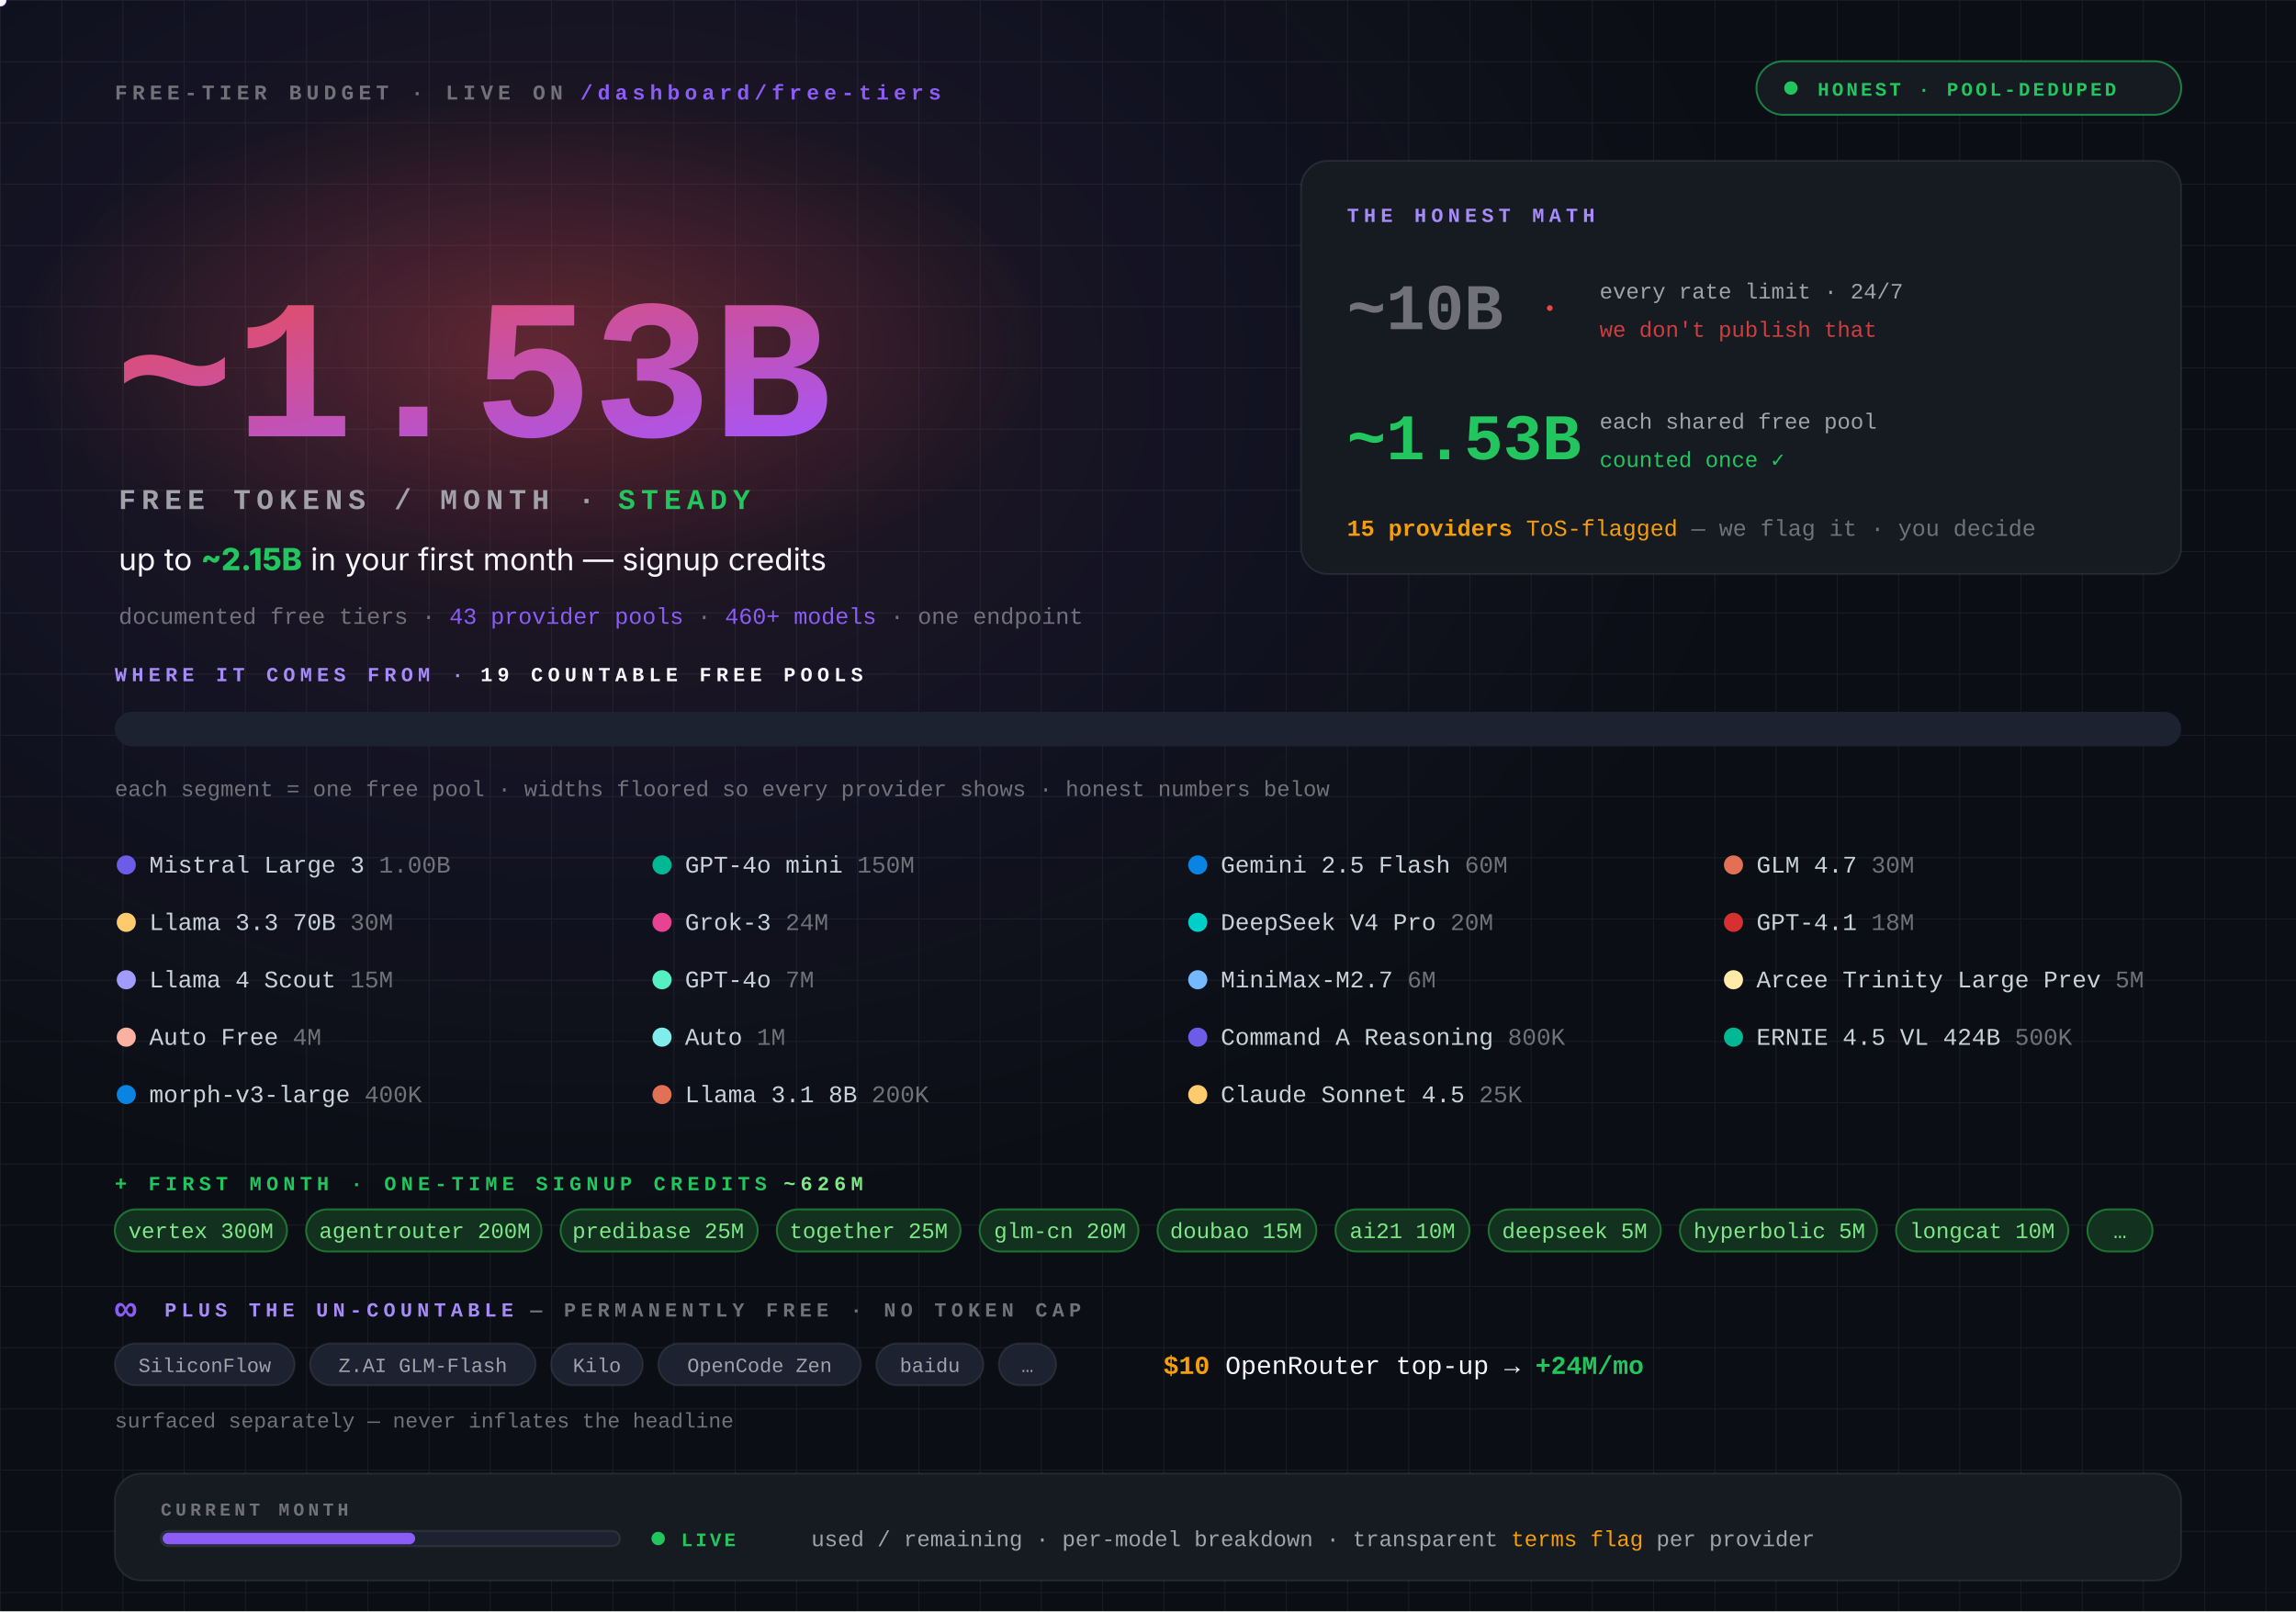
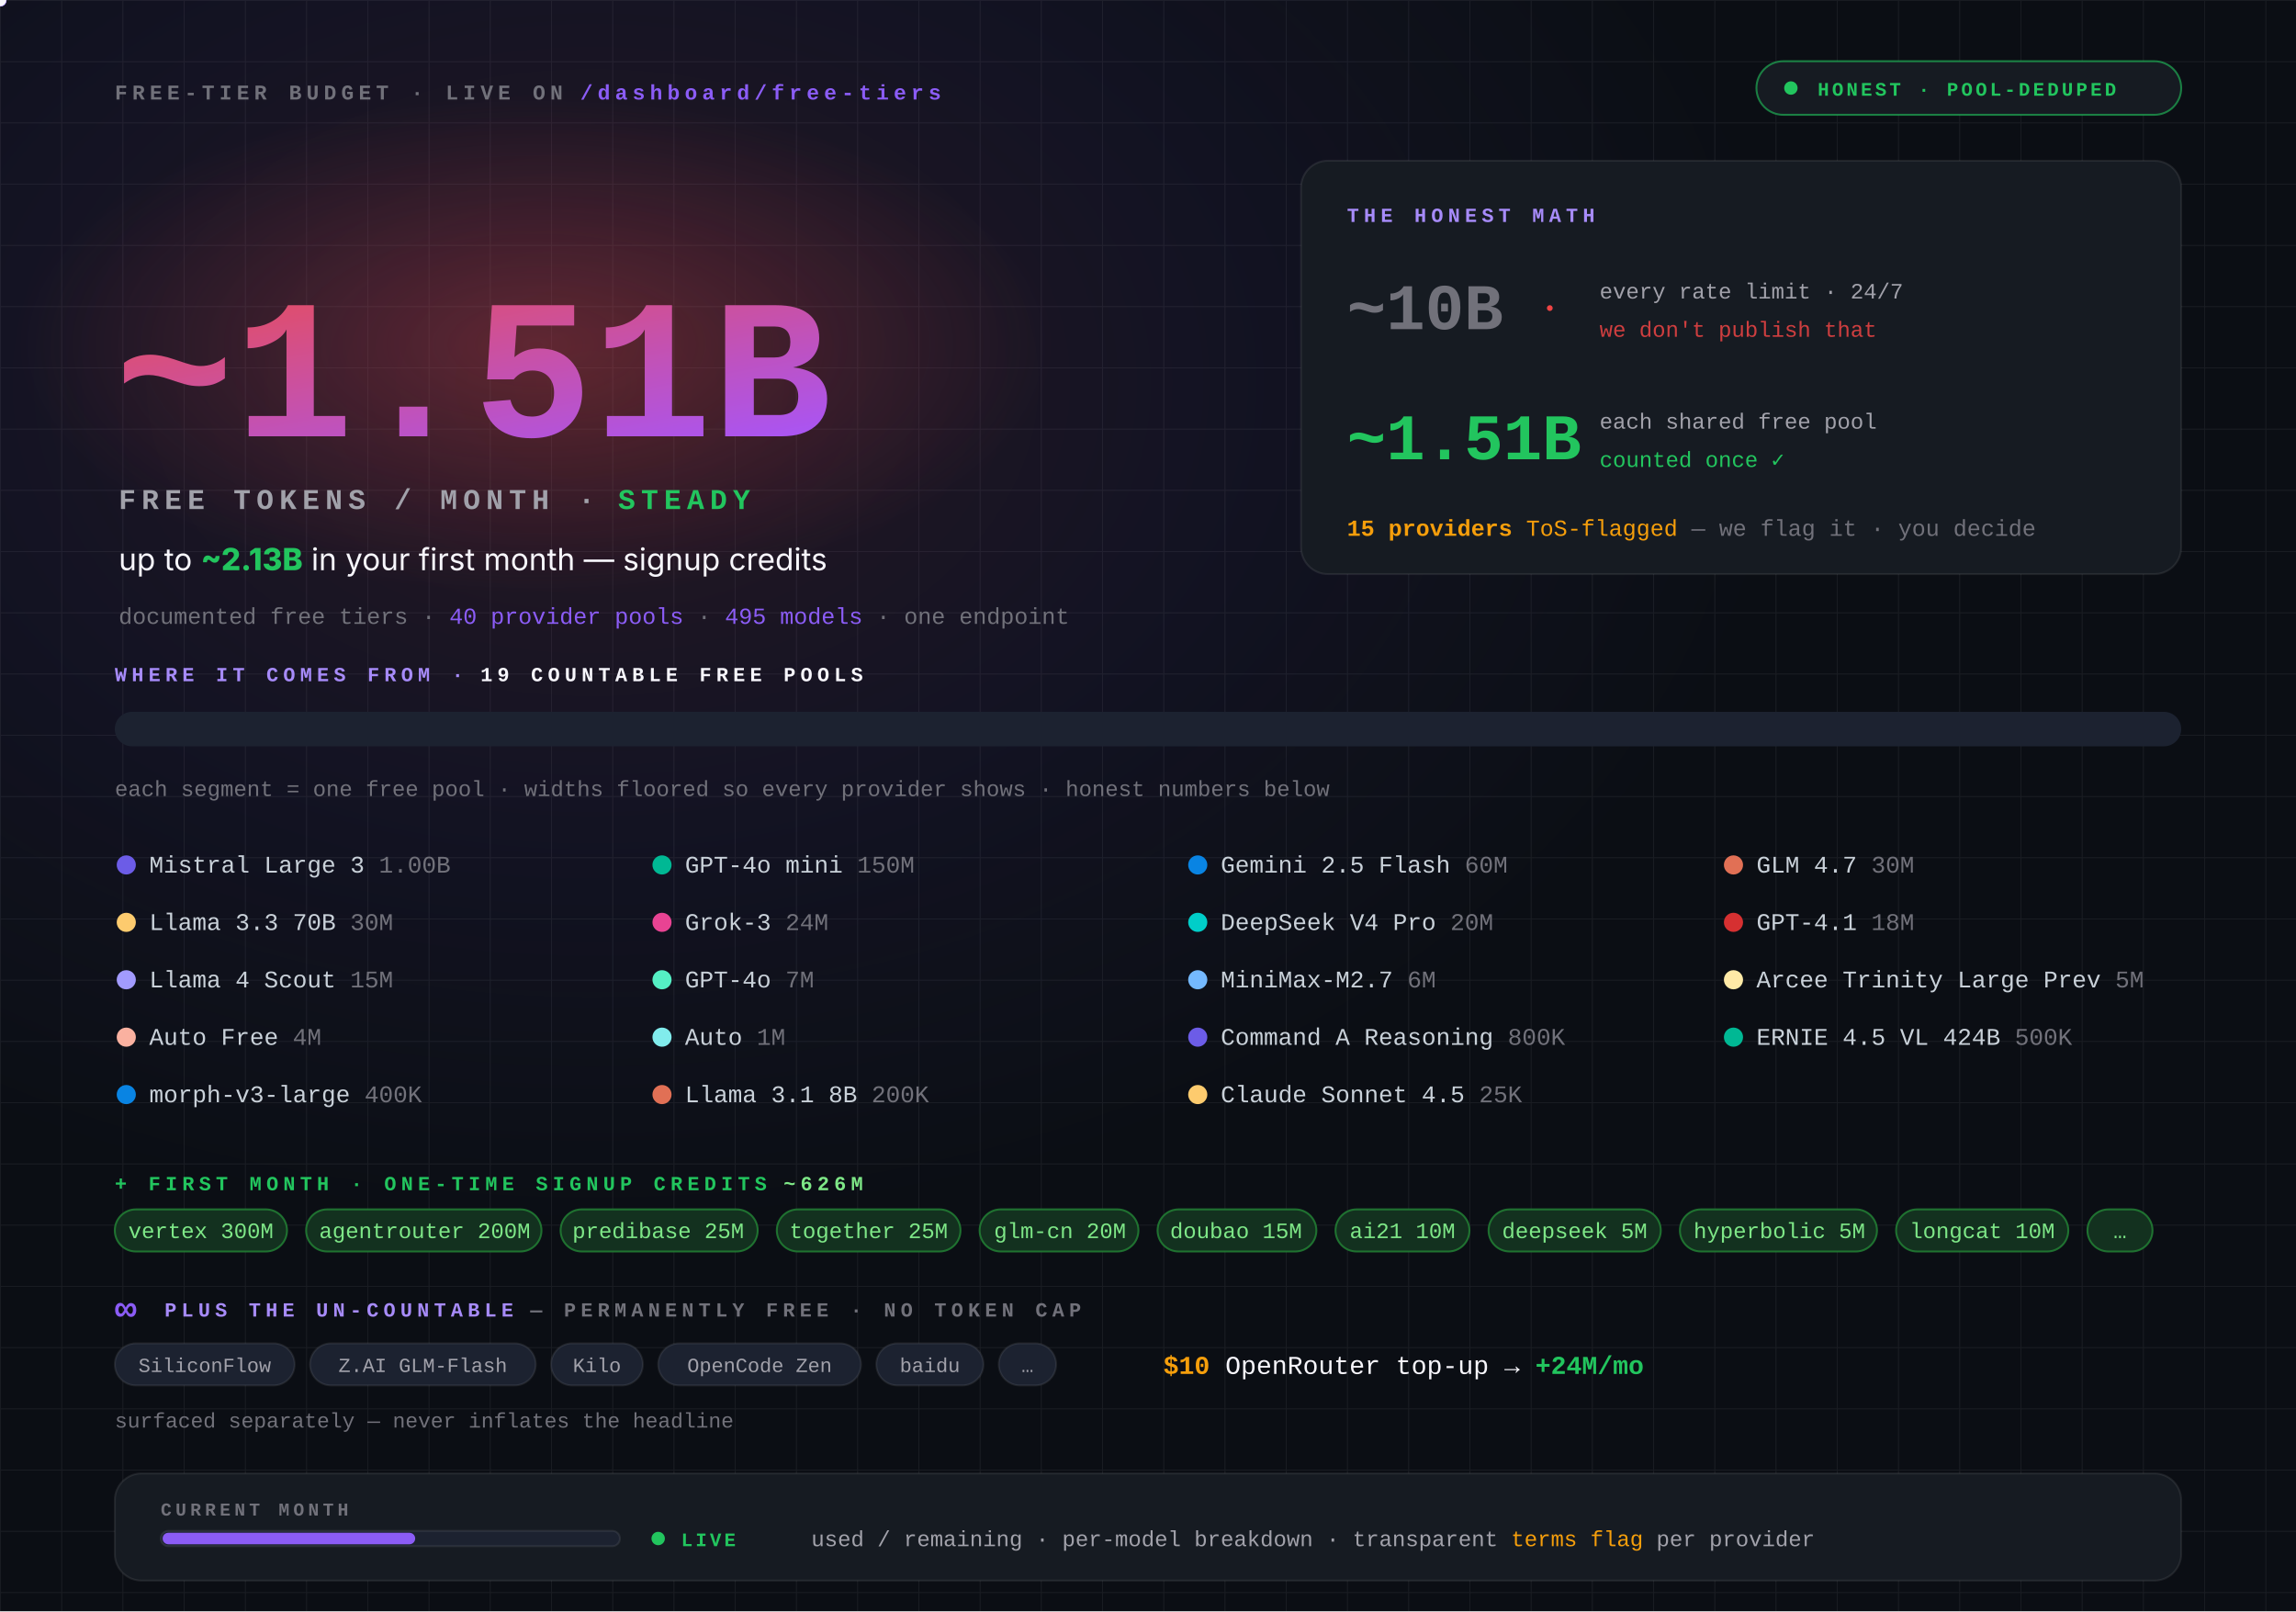
- <svg xmlns="http://www.w3.org/2000/svg" viewBox="0 0 1200 842" role="img" aria-label="OmniRoute free-tier budget: about 1.53 billion free tokens per month steady, up to about 2.15 billion in your first month with signup credits, aggregated from the documented free tiers of 43 provider pools and 460+ models behind one endpoint, live on /dashboard/free-tiers. Honest pool-deduped math: each shared free pool is counted once — counting every rate limit 24/7 would read about 10B, which we don't publish; 15 providers carry a ToS flag so you decide. Budget bar of the 19 countable free pools with per-model breakdown: Mistral Large 3 1B, GPT-4o mini 150M, Gemini 2.5 Flash 60M, GLM 4.7 30M, Llama 3.3 70B 30M, Grok-3 24M, DeepSeek V4 Pro 20M, GPT-4.1 18M, Llama 4 Scout 15M, GPT-4o 7M, MiniMax-M2.7 6M, Arcee Trinity 5M, and more. First month adds one-time signup credits of about 626M (vertex 300M, agentrouter 200M, predibase 25M, together 25M, glm-cn 20M, doubao 15M, ai21 10M, longcat 10M, deepseek 5M, hyperbolic 5M, nscale 5M). Plus the un-countable: permanently-free no-token-cap providers (SiliconFlow, Z.AI GLM-Flash, Kilo, OpenCode Zen, baidu and more) and a $10 OpenRouter top-up unlocking +24M per month, surfaced separately so they never inflate the headline. Live used/remaining and per-model breakdown on the dashboard.">
+ <svg xmlns="http://www.w3.org/2000/svg" viewBox="0 0 1200 842" role="img" aria-label="OmniRoute free-tier budget: about 1.51 billion free tokens per month steady, up to about 2.13 billion in your first month with signup credits, aggregated from the documented free tiers of 40 provider pools and 495 models behind one endpoint, live on /dashboard/free-tiers. Honest pool-deduped math: each shared free pool is counted once — counting every rate limit 24/7 would read about 10B, which we don't publish; 15 providers carry a ToS flag so you decide. Budget bar of the 19 countable free pools with per-model breakdown: Mistral Large 3 1B, GPT-4o mini 150M, Gemini 2.5 Flash 60M, GLM 4.7 30M, Llama 3.3 70B 30M, Grok-3 24M, DeepSeek V4 Pro 20M, GPT-4.1 18M, Llama 4 Scout 15M, GPT-4o 7M, MiniMax-M2.7 6M, Arcee Trinity 5M, and more. First month adds one-time signup credits of about 626M (vertex 300M, agentrouter 200M, predibase 25M, together 25M, glm-cn 20M, doubao 15M, ai21 10M, longcat 10M, deepseek 5M, hyperbolic 5M, nscale 5M). Plus the un-countable: permanently-free no-token-cap providers (SiliconFlow, Z.AI GLM-Flash, Kilo, OpenCode Zen, baidu and more) and a $10 OpenRouter top-up unlocking +24M per month, surfaced separately so they never inflate the headline. Live used/remaining and per-model breakdown on the dashboard.">
  <defs>
    <pattern id="gridPaperF" width="32" height="32" patternUnits="userSpaceOnUse">
      <path d="M 32 0 L 0 0 0 32" fill="none" stroke="#ffffff" stroke-opacity="0.06" stroke-width="1" />
    </pattern>
    <radialGradient id="bgGlowF" cx="26%" cy="24%" r="52%">
      <stop offset="0%" stop-color="#e54d5e" stop-opacity="0.14" />
      <stop offset="55%" stop-color="#8b5cf6" stop-opacity="0.06" />
      <stop offset="100%" stop-color="#6366f1" stop-opacity="0" />
    </radialGradient>
    <linearGradient id="gradBrandF" x1="0" y1="0" x2="1" y2="1">
      <stop offset="0%" stop-color="#e54d5e" />
      <stop offset="100%" stop-color="#a855f7" />
    </linearGradient>
    <radialGradient id="heroGlowF" cx="50%" cy="50%" r="50%">
      <stop offset="0%" stop-color="#e54d5e" stop-opacity="0.30" />
      <stop offset="100%" stop-color="#e54d5e" stop-opacity="0" />
    </radialGradient>
    <path id="pTk1F" d="M 44,84 C 150,112 190,146 302,168" />
    <path id="pTk2F" d="M 30,310 C 136,290 176,240 296,206" />
    <path id="pTk3F" d="M 96,436 C 186,392 208,308 314,230" />
    <clipPath id="barShapeF">
      <rect x="60" y="372" width="1080" height="18" rx="9" />
    </clipPath>
    <clipPath id="barRevF">
      <rect x="60" y="372" width="0" height="18">
        <animate attributeName="width" values="1080;0;1080;1080" keyTimes="0;0.02;0.24;1" dur="10s" repeatCount="indefinite" />
      </rect>
    </clipPath>
  </defs>
  <rect width="1200" height="842" fill="#0b0e14" />
  <rect width="1200" height="842" fill="url(#gridPaperF)" />
  <rect width="1200" height="842" fill="url(#bgGlowF)" />
  <text x="60" y="52" font-family="Consolas, 'Courier New', monospace" font-size="11" letter-spacing="2.5" font-weight="700" fill="#71717a">FREE-TIER BUDGET · LIVE ON <tspan fill="#8b5cf6">/dashboard/free-tiers</tspan>
  </text>
  <g transform="translate(918, 32)">
    <rect width="222" height="28" rx="14" fill="#161b22" stroke="#22c55e" stroke-width="1" stroke-opacity="0.6" />
    <circle cx="18" cy="14" r="3.5" fill="#22c55e">
      <animate attributeName="opacity" values="1;0.35;1" dur="1.6s" repeatCount="indefinite" />
    </circle>
    <text x="32" y="18" font-family="Consolas, 'Courier New', monospace" font-size="10" letter-spacing="1.5" font-weight="700" fill="#22c55e">HONEST · POOL-DEDUPED</text>
  </g>
  <ellipse cx="280" cy="180" rx="270" ry="130" fill="url(#heroGlowF)">
    <animate attributeName="rx" values="250;290;250" dur="4s" repeatCount="indefinite" />
  </ellipse>
  <g fill="#a78bfa">
    <circle r="3.4">
      <animateMotion dur="2.4s" repeatCount="indefinite" begin="0s">
        <mpath href="#pTk1F" />
      </animateMotion>
      <animate attributeName="opacity" values="0;1;1;0" dur="2.4s" begin="0s" repeatCount="indefinite" />
    </circle>
    <circle r="3.4">
      <animateMotion dur="2.4s" repeatCount="indefinite" begin="0.8s">
        <mpath href="#pTk2F" />
      </animateMotion>
      <animate attributeName="opacity" values="0;1;1;0" dur="2.4s" begin="0.8s" repeatCount="indefinite" />
    </circle>
    <circle r="3.4">
      <animateMotion dur="2.4s" repeatCount="indefinite" begin="1.6s">
        <mpath href="#pTk3F" />
      </animateMotion>
      <animate attributeName="opacity" values="0;1;1;0" dur="2.4s" begin="1.6s" repeatCount="indefinite" />
    </circle>
  </g>
-   <text x="60" y="228" font-family="Consolas, 'Courier New', monospace" font-size="104" font-weight="800" fill="url(#gradBrandF)">~1.53B</text>
+   <text x="60" y="228" font-family="Consolas, 'Courier New', monospace" font-size="104" font-weight="800" fill="url(#gradBrandF)">~1.51B</text>
  <text x="62" y="266" font-family="Consolas, 'Courier New', monospace" font-size="15" letter-spacing="3" font-weight="700" fill="#a1a1aa">FREE TOKENS / MONTH · <tspan fill="#22c55e">STEADY</tspan>
  </text>
-   <text x="62" y="298" font-family="Inter, 'Segoe UI', Arial, Helvetica, system-ui, sans-serif" font-size="16" fill="#F7F6FC">up to <tspan font-weight="800" fill="#22c55e">~2.15B</tspan> in your first month — signup credits</text>
-   <text x="62" y="326" font-family="Consolas, 'Courier New', monospace" font-size="12" fill="#71717a">documented free tiers · <tspan fill="#8b5cf6">43 provider pools</tspan> · <tspan fill="#8b5cf6">460+ models</tspan> · one endpoint</text>
+   <text x="62" y="298" font-family="Inter, 'Segoe UI', Arial, Helvetica, system-ui, sans-serif" font-size="16" fill="#F7F6FC">up to <tspan font-weight="800" fill="#22c55e">~2.13B</tspan> in your first month — signup credits</text>
+   <text x="62" y="326" font-family="Consolas, 'Courier New', monospace" font-size="12" fill="#71717a">documented free tiers · <tspan fill="#8b5cf6">40 provider pools</tspan> · <tspan fill="#8b5cf6">495 models</tspan> · one endpoint</text>
  <rect x="680" y="84" width="460" height="216" rx="14" fill="#161b22" stroke="#ffffff" stroke-opacity="0.08" stroke-width="1" />
  <text x="704" y="116" font-family="Consolas, 'Courier New', monospace" font-size="10.5" letter-spacing="2.5" font-weight="700" fill="#a78bfa">THE HONEST MATH</text>
  <text x="704" y="172" font-family="Consolas, 'Courier New', monospace" font-size="34" font-weight="800" fill="#71717a">~10B</text>
  <line x1="698" y1="161" x2="810" y2="161" stroke="#ef4444" stroke-width="3" stroke-linecap="round" stroke-dasharray="112" stroke-dashoffset="112">
    <animate attributeName="stroke-dashoffset" values="0;112;0;0" keyTimes="0;0.10;0.18;1" dur="10s" repeatCount="indefinite" />
  </line>
  <text x="836" y="156" font-family="Consolas, 'Courier New', monospace" font-size="11.5" fill="#a1a1aa">every rate limit · 24/7</text>
  <text x="836" y="176" font-family="Consolas, 'Courier New', monospace" font-size="11.5" fill="#ef4444" opacity="0.85">we don't publish that</text>
-   <text x="704" y="240" font-family="Consolas, 'Courier New', monospace" font-size="34" font-weight="800" fill="#22c55e">~1.53B</text>
+   <text x="704" y="240" font-family="Consolas, 'Courier New', monospace" font-size="34" font-weight="800" fill="#22c55e">~1.51B</text>
  <text x="836" y="224" font-family="Consolas, 'Courier New', monospace" font-size="11.5" fill="#a1a1aa">each shared free pool</text>
  <text x="836" y="244" font-family="Consolas, 'Courier New', monospace" font-size="11.5" fill="#22c55e">counted once ✓</text>
  <text x="704" y="280" font-family="Consolas, 'Courier New', monospace" font-size="12" fill="#f59e0b">
    <tspan font-weight="800">15 providers</tspan> ToS-flagged <tspan fill="#71717a">— we flag it · you decide</tspan>
  </text>
  <text x="60" y="356" font-family="Consolas, 'Courier New', monospace" font-size="10.5" letter-spacing="2.5" font-weight="700" fill="#a78bfa">WHERE IT COMES FROM · <tspan fill="#F7F6FC">19 COUNTABLE FREE POOLS</tspan>
  </text>
  <g clip-path="url(#barShapeF)">
    <rect x="60" y="372" width="1080" height="18" fill="#1c2230" />
    <g clip-path="url(#barRevF)">
      <rect x="60.0" y="372" width="662.3" height="18" fill="#6c5ce7" />
      <rect x="723.3" y="372" width="106.7" height="18" fill="#00b894" />
      <rect x="831.0" y="372" width="47.9" height="18" fill="#0984e3" />
      <rect x="879.9" y="372" width="28.3" height="18" fill="#e17055" />
      <rect x="909.2" y="372" width="28.3" height="18" fill="#fdcb6e" />
      <rect x="938.5" y="372" width="24.4" height="18" fill="#e84393" />
      <rect x="963.9" y="372" width="21.8" height="18" fill="#00cec9" />
      <rect x="986.7" y="372" width="20.5" height="18" fill="#d63031" />
      <rect x="1008.2" y="372" width="18.5" height="18" fill="#a29bfe" />
      <rect x="1027.7" y="372" width="13.3" height="18" fill="#55efc4" />
      <rect x="1042.0" y="372" width="12.6" height="18" fill="#74b9ff" />
      <rect x="1055.6" y="372" width="12.0" height="18" fill="#ffeaa7" />
      <rect x="1068.6" y="372" width="11.3" height="18" fill="#fab1a0" />
      <rect x="1080.9" y="372" width="9.4" height="18" fill="#81ecec" />
      <rect x="1091.3" y="372" width="9.2" height="18" fill="#6c5ce7" />
      <rect x="1101.5" y="372" width="9.0" height="18" fill="#00b894" />
      <rect x="1111.5" y="372" width="9.0" height="18" fill="#0984e3" />
      <rect x="1121.5" y="372" width="8.8" height="18" fill="#e17055" />
      <rect x="1131.3" y="372" width="8.7" height="18" fill="#fdcb6e" />
    </g>
  </g>
  <circle r="3.2" fill="#F7F6FC">
    <animateMotion path="M 60,381 L 1140,381" keyPoints="0;0;1;1" keyTimes="0;0.02;0.24;1" calcMode="linear" dur="10s" repeatCount="indefinite" />
    <animate attributeName="opacity" values="0;1;1;0;0" keyTimes="0;0.02;0.23;0.26;1" dur="10s" repeatCount="indefinite" />
  </circle>
  <text x="60" y="416" font-family="Consolas, 'Courier New', monospace" font-size="11.5" fill="#71717a">each segment = one free pool · widths floored so every provider shows · honest numbers below</text>
  <g font-family="Consolas, 'Courier New', monospace" font-size="12.5">
    <circle cx="66" cy="452" r="5" fill="#6c5ce7" />
    <text x="78" y="456" fill="#c9d1d9">Mistral Large 3 <tspan fill="#71717a">1.00B</tspan>
    </text>
    <circle cx="346" cy="452" r="5" fill="#00b894" />
    <text x="358" y="456" fill="#c9d1d9">GPT-4o mini <tspan fill="#71717a">150M</tspan>
    </text>
    <circle cx="626" cy="452" r="5" fill="#0984e3" />
    <text x="638" y="456" fill="#c9d1d9">Gemini 2.5 Flash <tspan fill="#71717a">60M</tspan>
    </text>
    <circle cx="906" cy="452" r="5" fill="#e17055" />
    <text x="918" y="456" fill="#c9d1d9">GLM 4.7 <tspan fill="#71717a">30M</tspan>
    </text>
    <circle cx="66" cy="482" r="5" fill="#fdcb6e" />
    <text x="78" y="486" fill="#c9d1d9">Llama 3.3 70B <tspan fill="#71717a">30M</tspan>
    </text>
    <circle cx="346" cy="482" r="5" fill="#e84393" />
    <text x="358" y="486" fill="#c9d1d9">Grok-3 <tspan fill="#71717a">24M</tspan>
    </text>
    <circle cx="626" cy="482" r="5" fill="#00cec9" />
    <text x="638" y="486" fill="#c9d1d9">DeepSeek V4 Pro <tspan fill="#71717a">20M</tspan>
    </text>
    <circle cx="906" cy="482" r="5" fill="#d63031" />
    <text x="918" y="486" fill="#c9d1d9">GPT-4.1 <tspan fill="#71717a">18M</tspan>
    </text>
    <circle cx="66" cy="512" r="5" fill="#a29bfe" />
    <text x="78" y="516" fill="#c9d1d9">Llama 4 Scout <tspan fill="#71717a">15M</tspan>
    </text>
    <circle cx="346" cy="512" r="5" fill="#55efc4" />
    <text x="358" y="516" fill="#c9d1d9">GPT-4o <tspan fill="#71717a">7M</tspan>
    </text>
    <circle cx="626" cy="512" r="5" fill="#74b9ff" />
    <text x="638" y="516" fill="#c9d1d9">MiniMax-M2.7 <tspan fill="#71717a">6M</tspan>
    </text>
    <circle cx="906" cy="512" r="5" fill="#ffeaa7" />
    <text x="918" y="516" fill="#c9d1d9">Arcee Trinity Large Prev <tspan fill="#71717a">5M</tspan>
    </text>
    <circle cx="66" cy="542" r="5" fill="#fab1a0" />
    <text x="78" y="546" fill="#c9d1d9">Auto Free <tspan fill="#71717a">4M</tspan>
    </text>
    <circle cx="346" cy="542" r="5" fill="#81ecec" />
    <text x="358" y="546" fill="#c9d1d9">Auto <tspan fill="#71717a">1M</tspan>
    </text>
    <circle cx="626" cy="542" r="5" fill="#6c5ce7" />
    <text x="638" y="546" fill="#c9d1d9">Command A Reasoning <tspan fill="#71717a">800K</tspan>
    </text>
    <circle cx="906" cy="542" r="5" fill="#00b894" />
    <text x="918" y="546" fill="#c9d1d9">ERNIE 4.5 VL 424B <tspan fill="#71717a">500K</tspan>
    </text>
    <circle cx="66" cy="572" r="5" fill="#0984e3" />
    <text x="78" y="576" fill="#c9d1d9">morph-v3-large <tspan fill="#71717a">400K</tspan>
    </text>
    <circle cx="346" cy="572" r="5" fill="#e17055" />
    <text x="358" y="576" fill="#c9d1d9">Llama 3.1 8B <tspan fill="#71717a">200K</tspan>
    </text>
    <circle cx="626" cy="572" r="5" fill="#fdcb6e" />
    <text x="638" y="576" fill="#c9d1d9">Claude Sonnet 4.5 <tspan fill="#71717a">25K</tspan>
    </text>
  </g>
  <text x="60" y="622" font-family="Consolas, 'Courier New', monospace" font-size="10.5" letter-spacing="2.5" font-weight="700" fill="#22c55e">+ FIRST MONTH · ONE-TIME SIGNUP CREDITS <tspan fill="#7ee787">~626M</tspan>
  </text>
  <g font-family="Consolas, 'Courier New', monospace">
    <rect x="60" y="632" width="90" height="22" rx="11" fill="#13311f" stroke="#238636" stroke-opacity="0.8" />
    <text x="105" y="647" font-size="11.5" fill="#7ee787" text-anchor="middle">vertex 300M</text>
    <rect x="160" y="632" width="123" height="22" rx="11" fill="#13311f" stroke="#238636" stroke-opacity="0.8" />
    <text x="222" y="647" font-size="11.5" fill="#7ee787" text-anchor="middle">agentrouter 200M</text>
    <rect x="293" y="632" width="103" height="22" rx="11" fill="#13311f" stroke="#238636" stroke-opacity="0.8" />
    <text x="344" y="647" font-size="11.5" fill="#7ee787" text-anchor="middle">predibase 25M</text>
    <rect x="406" y="632" width="96" height="22" rx="11" fill="#13311f" stroke="#238636" stroke-opacity="0.8" />
    <text x="454" y="647" font-size="11.5" fill="#7ee787" text-anchor="middle">together 25M</text>
    <rect x="512" y="632" width="83" height="22" rx="11" fill="#13311f" stroke="#238636" stroke-opacity="0.8" />
    <text x="554" y="647" font-size="11.5" fill="#7ee787" text-anchor="middle">glm-cn 20M</text>
    <rect x="605" y="632" width="83" height="22" rx="11" fill="#13311f" stroke="#238636" stroke-opacity="0.8" />
    <text x="646" y="647" font-size="11.5" fill="#7ee787" text-anchor="middle">doubao 15M</text>
    <rect x="698" y="632" width="70" height="22" rx="11" fill="#13311f" stroke="#238636" stroke-opacity="0.8" />
    <text x="733" y="647" font-size="11.5" fill="#7ee787" text-anchor="middle">ai21 10M</text>
    <rect x="778" y="632" width="90" height="22" rx="11" fill="#13311f" stroke="#238636" stroke-opacity="0.8" />
    <text x="823" y="647" font-size="11.5" fill="#7ee787" text-anchor="middle">deepseek 5M</text>
    <rect x="878" y="632" width="103" height="22" rx="11" fill="#13311f" stroke="#238636" stroke-opacity="0.8" />
    <text x="930" y="647" font-size="11.5" fill="#7ee787" text-anchor="middle">hyperbolic 5M</text>
    <rect x="991" y="632" width="90" height="22" rx="11" fill="#13311f" stroke="#238636" stroke-opacity="0.8" />
    <text x="1036" y="647" font-size="11.5" fill="#7ee787" text-anchor="middle">longcat 10M</text>
    <rect x="1091" y="632" width="34" height="22" rx="11" fill="#13311f" stroke="#238636" stroke-opacity="0.8" />
    <text x="1108" y="647" font-size="11.5" fill="#7ee787" text-anchor="middle">…</text>
  </g>
  <text x="60" y="690" font-family="Consolas, 'Courier New', monospace" font-size="19" font-weight="800" fill="#8b5cf6">∞<animate attributeName="opacity" values="1;0.55;1" dur="4s" repeatCount="indefinite" />
  </text>
  <text x="86" y="688" font-family="Consolas, 'Courier New', monospace" font-size="10.5" letter-spacing="2.5" font-weight="700" fill="#a78bfa">PLUS THE UN-COUNTABLE <tspan fill="#71717a">— PERMANENTLY FREE · NO TOKEN CAP</tspan>
  </text>
  <g font-family="Consolas, 'Courier New', monospace" font-size="10.5" fill="#a1a1aa">
    <rect x="60" y="702" width="94" height="22" rx="11" fill="#1c2230" stroke="#ffffff" stroke-opacity="0.08" />
    <text x="107" y="717" text-anchor="middle">SiliconFlow</text>
    <rect x="162" y="702" width="118" height="22" rx="11" fill="#1c2230" stroke="#ffffff" stroke-opacity="0.08" />
    <text x="221" y="717" text-anchor="middle">Z.AI GLM-Flash</text>
    <rect x="288" y="702" width="48" height="22" rx="11" fill="#1c2230" stroke="#ffffff" stroke-opacity="0.08" />
    <text x="312" y="717" text-anchor="middle">Kilo</text>
    <rect x="344" y="702" width="106" height="22" rx="11" fill="#1c2230" stroke="#ffffff" stroke-opacity="0.08" />
    <text x="397" y="717" text-anchor="middle">OpenCode Zen</text>
    <rect x="458" y="702" width="56" height="22" rx="11" fill="#1c2230" stroke="#ffffff" stroke-opacity="0.08" />
    <text x="486" y="717" text-anchor="middle">baidu</text>
    <rect x="522" y="702" width="30" height="22" rx="11" fill="#1c2230" stroke="#ffffff" stroke-opacity="0.08" />
    <text x="537" y="717" text-anchor="middle">…</text>
  </g>
  <text x="608" y="718" font-family="Consolas, 'Courier New', monospace" font-size="13.5" fill="#F7F6FC">
    <tspan fill="#f59e0b" font-weight="700">$10</tspan> OpenRouter top-up → <tspan fill="#22c55e" font-weight="700">+24M/mo</tspan>
  </text>
  <text x="60" y="746" font-family="Consolas, 'Courier New', monospace" font-size="11" fill="#71717a">surfaced separately — never inflates the headline</text>
  <rect x="60" y="770" width="1080" height="56" rx="14" fill="#161b22" stroke="#ffffff" stroke-opacity="0.08" stroke-width="1" />
  <text x="84" y="792" font-family="Consolas, 'Courier New', monospace" font-size="9.5" letter-spacing="2" font-weight="700" fill="#71717a">CURRENT MONTH</text>
  <rect x="84" y="800" width="240" height="8" rx="4" fill="#1c2230" stroke="#ffffff" stroke-opacity="0.08" stroke-width="1" />
  <rect x="85" y="801" width="132" height="6" rx="3" fill="#8b5cf6" />
  <circle r="2.6" fill="#F7F6FC">
    <animateMotion path="M 85,804 L 217,804" dur="3s" repeatCount="indefinite" />
    <animate attributeName="opacity" values="0;1;1;0" dur="3s" repeatCount="indefinite" />
  </circle>
  <circle cx="344" cy="804" r="3.5" fill="#22c55e">
    <animate attributeName="opacity" values="1;0.3;1" dur="1.2s" repeatCount="indefinite" />
  </circle>
  <text x="356" y="808" font-family="Consolas, 'Courier New', monospace" font-size="10" letter-spacing="1.5" font-weight="700" fill="#22c55e">LIVE</text>
  <text x="424" y="808" font-family="Consolas, 'Courier New', monospace" font-size="11.5" fill="#a1a1aa">used / remaining · per-model breakdown · transparent <tspan fill="#f59e0b">terms flag</tspan> per provider</text>
</svg>
